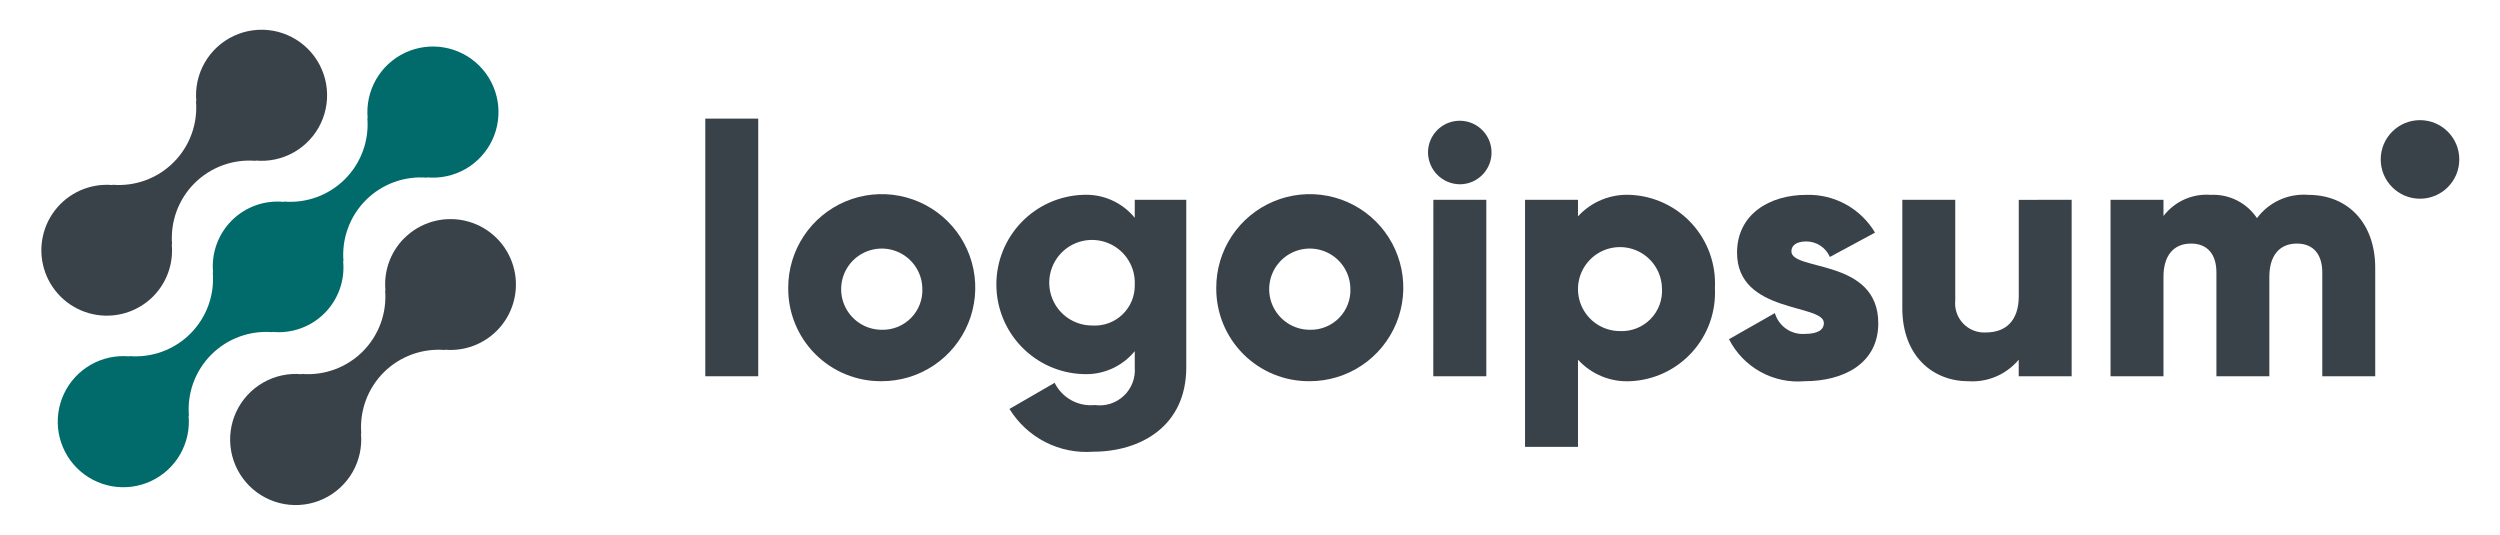
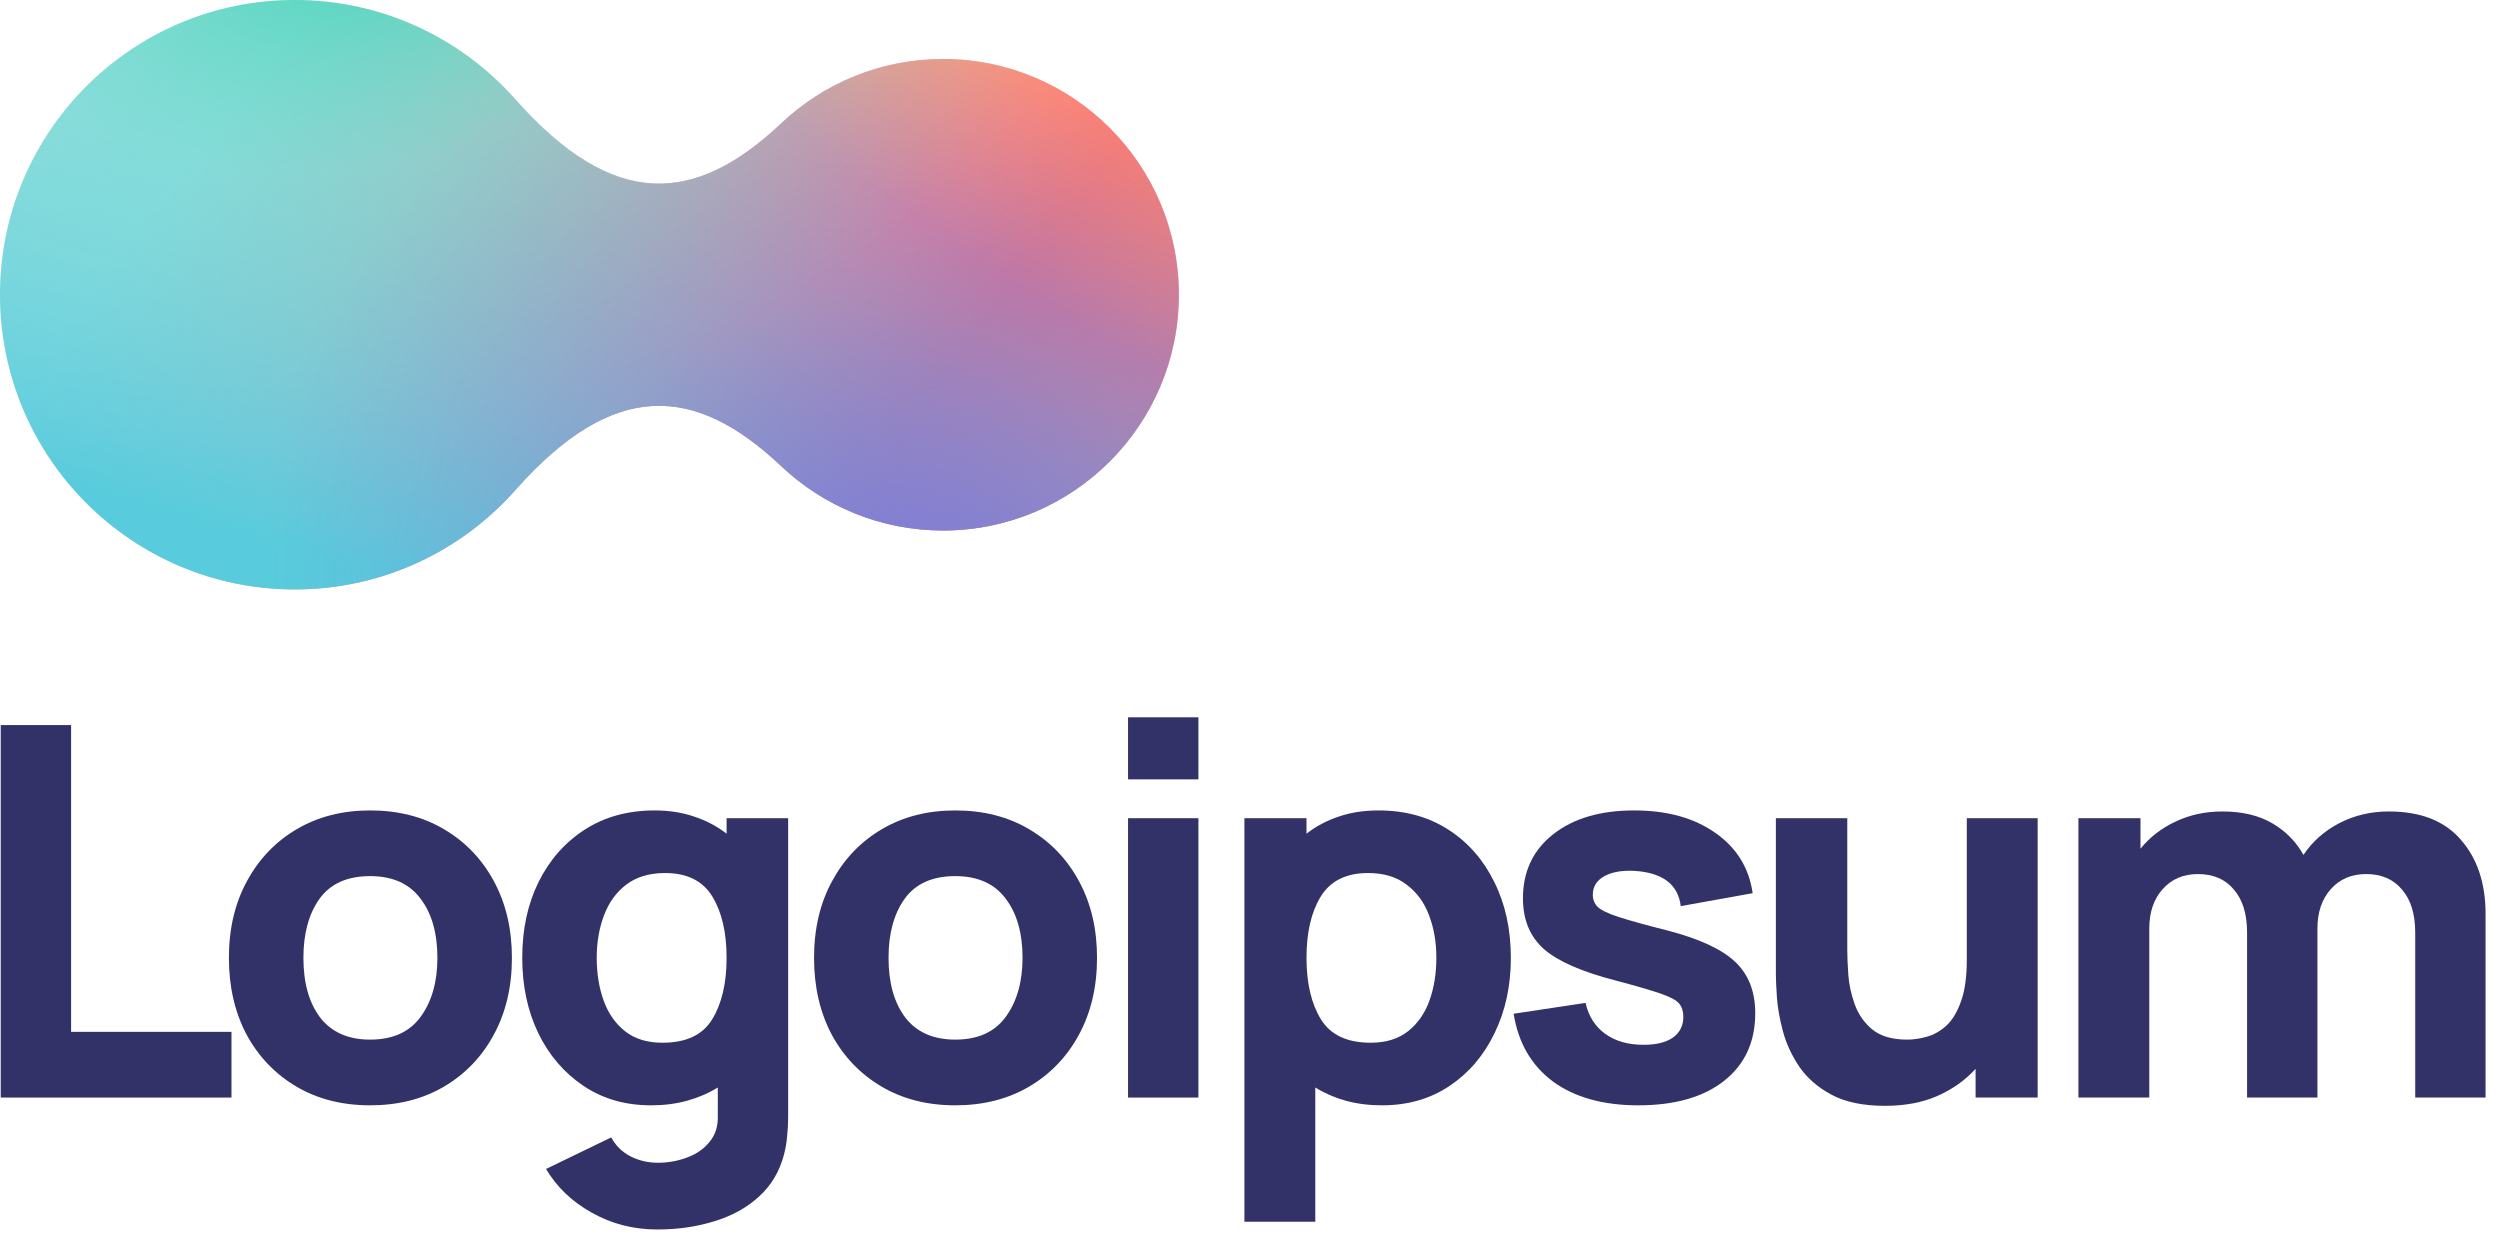
- <svg xmlns="http://www.w3.org/2000/svg" width="187" height="40" viewBox="0 0 187 40" fill="none">
-   <g id="Logo">
-     <path id="Vector" d="M30.225 17.828C29.72 18.336 29.333 18.95 29.092 19.625C28.851 20.3 28.762 21.02 28.831 21.733L28.807 21.709C28.878 22.549 28.764 23.394 28.475 24.186C28.185 24.977 27.727 25.696 27.131 26.292C26.535 26.888 25.816 27.347 25.024 27.636C24.233 27.926 23.388 28.039 22.548 27.968L22.572 27.992C21.567 27.898 20.559 28.117 19.683 28.618C18.807 29.119 18.107 29.878 17.678 30.791C17.25 31.704 17.113 32.728 17.287 33.721C17.461 34.715 17.938 35.631 18.651 36.344C19.365 37.057 20.282 37.533 21.275 37.706C22.269 37.879 23.292 37.742 24.205 37.312C25.118 36.883 25.876 36.182 26.377 35.306C26.877 34.43 27.094 33.42 27 32.416L27.025 32.44C26.954 31.6 27.068 30.755 27.357 29.963C27.647 29.172 28.105 28.453 28.701 27.857C29.297 27.261 30.016 26.802 30.808 26.513C31.599 26.224 32.444 26.11 33.284 26.181L33.259 26.157C34.079 26.231 34.905 26.096 35.66 25.766C36.415 25.436 37.074 24.92 37.576 24.267C38.079 23.614 38.408 22.845 38.534 22.031C38.66 21.216 38.579 20.384 38.297 19.609C38.015 18.835 37.543 18.144 36.923 17.601C36.304 17.058 35.557 16.68 34.752 16.503C33.948 16.325 33.111 16.354 32.321 16.585C31.53 16.817 30.811 17.244 30.229 17.828H30.225Z" fill="#394149" />
-     <path id="Vector_2" d="M20.389 24.848L20.364 24.824C21.078 24.896 21.799 24.808 22.474 24.567C23.15 24.327 23.764 23.939 24.271 23.432C24.779 22.925 25.167 22.311 25.409 21.636C25.65 20.96 25.738 20.239 25.667 19.525L25.692 19.549C25.621 18.709 25.734 17.864 26.024 17.073C26.313 16.281 26.772 15.562 27.368 14.966C27.964 14.371 28.683 13.912 29.474 13.623C30.266 13.333 31.111 13.22 31.951 13.291L31.925 13.267C32.93 13.361 33.939 13.143 34.816 12.643C35.692 12.143 36.392 11.384 36.822 10.471C37.251 9.558 37.388 8.534 37.215 7.54C37.041 6.546 36.565 5.63 35.852 4.916C35.138 4.203 34.222 3.727 33.228 3.553C32.234 3.38 31.21 3.517 30.297 3.946C29.384 4.376 28.626 5.076 28.125 5.952C27.625 6.829 27.407 7.838 27.501 8.843L27.477 8.817C27.548 9.657 27.435 10.502 27.146 11.294C26.857 12.086 26.398 12.805 25.802 13.401C25.206 13.996 24.487 14.455 23.695 14.745C22.904 15.034 22.059 15.147 21.219 15.076L21.243 15.101C20.529 15.03 19.808 15.117 19.132 15.358C18.457 15.598 17.843 15.986 17.335 16.494C16.828 17.001 16.439 17.614 16.198 18.29C15.957 18.965 15.869 19.686 15.94 20.4L15.916 20.376C15.987 21.216 15.873 22.061 15.584 22.852C15.294 23.644 14.835 24.362 14.24 24.958C13.644 25.554 12.925 26.013 12.134 26.302C11.342 26.592 10.497 26.705 9.657 26.635L9.681 26.659C8.677 26.564 7.667 26.782 6.791 27.282C5.915 27.783 5.214 28.541 4.785 29.454C4.356 30.368 4.218 31.391 4.392 32.385C4.566 33.379 5.042 34.295 5.755 35.009C6.469 35.722 7.385 36.198 8.379 36.372C9.373 36.546 10.396 36.408 11.309 35.979C12.223 35.55 12.981 34.849 13.482 33.973C13.982 33.096 14.2 32.087 14.105 31.083L14.131 31.107C14.06 30.267 14.173 29.422 14.463 28.63C14.752 27.839 15.211 27.12 15.807 26.524C16.403 25.928 17.121 25.469 17.913 25.18C18.704 24.89 19.549 24.777 20.389 24.848Z" fill="#006B6A" />
-     <path id="Vector_3" d="M11.453 22.172C11.959 21.664 12.345 21.05 12.586 20.375C12.827 19.7 12.916 18.98 12.847 18.267L12.872 18.291C12.801 17.451 12.914 16.605 13.204 15.813C13.493 15.022 13.952 14.303 14.549 13.707C15.145 13.111 15.864 12.652 16.656 12.363C17.448 12.074 18.293 11.961 19.133 12.032L19.108 12.008C20.112 12.102 21.121 11.884 21.997 11.384C22.873 10.883 23.573 10.125 24.002 9.212C24.431 8.299 24.568 7.276 24.395 6.283C24.221 5.289 23.745 4.373 23.032 3.66C22.319 2.947 21.403 2.471 20.409 2.297C19.416 2.124 18.392 2.261 17.48 2.69C16.567 3.119 15.808 3.819 15.308 4.695C14.808 5.571 14.59 6.58 14.684 7.584L14.66 7.56C14.731 8.4 14.617 9.245 14.328 10.037C14.039 10.828 13.58 11.547 12.984 12.143C12.388 12.739 11.669 13.197 10.878 13.487C10.086 13.776 9.241 13.89 8.401 13.819L8.425 13.843C7.605 13.769 6.779 13.904 6.024 14.234C5.27 14.565 4.611 15.081 4.108 15.734C3.606 16.387 3.277 17.156 3.151 17.97C3.025 18.784 3.107 19.617 3.388 20.391C3.67 21.166 4.143 21.856 4.762 22.399C5.382 22.942 6.129 23.32 6.933 23.497C7.738 23.675 8.574 23.646 9.365 23.415C10.155 23.183 10.874 22.756 11.456 22.172H11.453Z" fill="#394149" />
-     <path id="Vector_4" d="M52.756 8.873H56.716V28.144H52.756V8.873Z" fill="#394149" />
-     <path id="Vector_5" d="M58.959 21.545C58.953 20.16 59.359 18.805 60.124 17.651C60.889 16.497 61.98 15.596 63.258 15.062C64.536 14.528 65.943 14.386 67.302 14.652C68.661 14.919 69.91 15.583 70.892 16.561C71.873 17.538 72.542 18.784 72.814 20.142C73.086 21.5 72.95 22.908 72.421 24.188C71.892 25.468 70.996 26.562 69.844 27.332C68.693 28.102 67.34 28.513 65.955 28.513C65.035 28.524 64.123 28.351 63.272 28.005C62.42 27.659 61.646 27.146 60.994 26.498C60.343 25.849 59.828 25.077 59.478 24.226C59.128 23.376 58.952 22.465 58.959 21.545ZM68.991 21.545C68.974 20.948 68.782 20.37 68.438 19.881C68.095 19.393 67.615 19.017 67.058 18.8C66.502 18.583 65.894 18.534 65.311 18.661C64.727 18.788 64.194 19.084 63.777 19.512C63.361 19.94 63.08 20.481 62.97 21.068C62.859 21.655 62.924 22.261 63.157 22.811C63.389 23.361 63.778 23.831 64.276 24.161C64.774 24.491 65.358 24.667 65.955 24.667C66.364 24.678 66.77 24.604 67.15 24.45C67.528 24.295 67.871 24.064 68.157 23.771C68.442 23.478 68.663 23.129 68.807 22.746C68.95 22.363 69.013 21.954 68.991 21.545Z" fill="#394149" />
-     <path id="Vector_6" d="M88.733 14.945V27.479C88.733 31.913 85.275 33.788 81.764 33.788C80.528 33.88 79.29 33.631 78.187 33.066C77.083 32.502 76.156 31.644 75.508 30.588L78.887 28.635C79.159 29.185 79.594 29.64 80.131 29.937C80.669 30.234 81.285 30.36 81.896 30.297C82.287 30.352 82.684 30.317 83.06 30.197C83.436 30.076 83.779 29.873 84.066 29.602C84.352 29.331 84.574 28.999 84.715 28.63C84.855 28.262 84.911 27.866 84.879 27.473V26.267C84.415 26.834 83.825 27.285 83.155 27.583C82.486 27.881 81.756 28.018 81.024 27.983C79.282 27.928 77.63 27.197 76.418 25.946C75.206 24.695 74.528 23.02 74.528 21.278C74.528 19.536 75.206 17.861 76.418 16.61C77.63 15.359 79.282 14.628 81.024 14.573C81.756 14.538 82.486 14.675 83.155 14.973C83.825 15.271 84.415 15.722 84.879 16.289V14.943L88.733 14.945ZM84.88 21.28C84.907 20.642 84.742 20.01 84.406 19.467C84.071 18.923 83.581 18.492 82.998 18.23C82.416 17.967 81.769 17.885 81.139 17.993C80.51 18.102 79.927 18.396 79.466 18.839C79.006 19.281 78.688 19.851 78.554 20.476C78.42 21.1 78.476 21.751 78.715 22.343C78.954 22.936 79.364 23.443 79.894 23.8C80.424 24.157 81.048 24.348 81.687 24.347C82.103 24.376 82.52 24.317 82.912 24.175C83.305 24.033 83.662 23.81 83.963 23.521C84.264 23.233 84.501 22.884 84.659 22.498C84.817 22.112 84.892 21.697 84.88 21.28Z" fill="#394149" />
-     <path id="Vector_7" d="M90.976 21.545C90.97 20.16 91.376 18.805 92.141 17.651C92.907 16.497 93.997 15.596 95.275 15.062C96.553 14.528 97.961 14.386 99.32 14.652C100.678 14.919 101.928 15.583 102.909 16.561C103.89 17.538 104.559 18.784 104.831 20.142C105.104 21.5 104.967 22.908 104.438 24.188C103.909 25.468 103.013 26.562 101.862 27.332C100.71 28.102 99.357 28.513 97.972 28.513C97.053 28.524 96.14 28.351 95.289 28.005C94.437 27.659 93.663 27.146 93.012 26.498C92.36 25.849 91.845 25.077 91.495 24.226C91.146 23.376 90.969 22.465 90.976 21.545ZM101.008 21.545C100.991 20.948 100.799 20.37 100.456 19.881C100.112 19.393 99.632 19.017 99.076 18.8C98.519 18.583 97.911 18.534 97.328 18.661C96.744 18.788 96.211 19.084 95.794 19.512C95.378 19.94 95.097 20.481 94.987 21.068C94.876 21.655 94.941 22.261 95.174 22.811C95.406 23.361 95.796 23.831 96.293 24.161C96.791 24.491 97.375 24.667 97.972 24.667C98.381 24.678 98.788 24.604 99.167 24.45C99.546 24.295 99.889 24.064 100.174 23.771C100.459 23.478 100.68 23.129 100.824 22.746C100.967 22.363 101.03 21.954 101.008 21.545Z" fill="#394149" />
-     <path id="Vector_8" d="M106.815 11.408C106.815 10.938 106.954 10.479 107.215 10.088C107.476 9.697 107.847 9.393 108.281 9.213C108.716 9.033 109.193 8.986 109.654 9.078C110.115 9.169 110.538 9.396 110.871 9.728C111.203 10.06 111.429 10.484 111.521 10.944C111.613 11.405 111.566 11.883 111.386 12.317C111.206 12.751 110.901 13.123 110.511 13.384C110.12 13.645 109.661 13.784 109.191 13.784C108.562 13.778 107.962 13.525 107.517 13.081C107.073 12.637 106.821 12.036 106.815 11.408ZM107.215 14.945H111.176V28.145H107.209L107.215 14.945Z" fill="#394149" />
-     <path id="Vector_9" d="M128.275 21.545C128.32 22.418 128.193 23.291 127.901 24.114C127.608 24.937 127.155 25.694 126.569 26.341C125.983 26.989 125.274 27.514 124.484 27.887C123.694 28.26 122.838 28.473 121.965 28.513C121.231 28.553 120.498 28.43 119.818 28.151C119.138 27.872 118.528 27.446 118.033 26.903V33.424H114.073V14.945H118.033V16.185C118.528 15.642 119.138 15.216 119.818 14.938C120.498 14.66 121.232 14.536 121.965 14.576C122.838 14.617 123.694 14.829 124.485 15.202C125.275 15.575 125.983 16.1 126.57 16.748C127.156 17.396 127.609 18.153 127.901 18.977C128.194 19.8 128.321 20.673 128.275 21.545ZM124.315 21.545C124.299 20.928 124.102 20.328 123.747 19.822C123.393 19.316 122.897 18.925 122.322 18.7C121.746 18.474 121.117 18.423 120.513 18.553C119.909 18.683 119.357 18.988 118.925 19.431C118.494 19.873 118.203 20.433 118.088 21.04C117.973 21.648 118.04 22.275 118.28 22.845C118.52 23.414 118.923 23.9 119.438 24.242C119.953 24.583 120.557 24.765 121.175 24.765C121.599 24.784 122.022 24.713 122.417 24.557C122.812 24.401 123.17 24.163 123.466 23.859C123.763 23.555 123.991 23.192 124.138 22.793C124.284 22.394 124.344 21.969 124.315 21.545Z" fill="#394149" />
-     <path id="Vector_10" d="M140.495 24.184C140.495 27.22 137.856 28.513 135.005 28.513C133.853 28.618 132.697 28.374 131.685 27.814C130.673 27.254 129.853 26.403 129.329 25.372L132.76 23.419C132.899 23.895 133.197 24.31 133.604 24.593C134.012 24.877 134.505 25.012 135 24.976C135.949 24.976 136.425 24.685 136.425 24.159C136.425 22.705 129.931 23.472 129.931 18.905C129.931 16.027 132.36 14.576 135.105 14.576C136.137 14.543 137.159 14.788 138.064 15.285C138.969 15.782 139.725 16.512 140.252 17.4L136.873 19.221C136.725 18.876 136.479 18.581 136.164 18.375C135.849 18.168 135.481 18.059 135.105 18.06C134.419 18.06 133.996 18.327 133.996 18.799C134.001 20.304 140.495 19.3 140.495 24.184Z" fill="#394149" />
-     <path id="Vector_11" d="M154.96 14.945V28.145H151V26.904C150.543 27.452 149.963 27.883 149.307 28.163C148.651 28.443 147.939 28.564 147.227 28.515C144.56 28.515 142.293 26.615 142.293 23.048V14.945H146.253V22.468C146.22 22.782 146.256 23.1 146.359 23.399C146.46 23.698 146.627 23.972 146.845 24.2C147.064 24.429 147.329 24.607 147.624 24.722C147.917 24.837 148.233 24.887 148.549 24.868C150.001 24.868 151.004 24.024 151.004 22.149V14.949L154.96 14.945Z" fill="#394149" />
-     <path id="Vector_12" d="M177.667 20.04V28.144H173.707V20.383C173.707 19.063 173.073 18.219 171.807 18.219C170.487 18.219 169.747 19.143 169.747 20.7V28.144H165.788V20.383C165.788 19.063 165.155 18.219 163.887 18.219C162.567 18.219 161.828 19.143 161.828 20.7V28.144H157.868V14.944H161.828V16.157C162.239 15.619 162.777 15.192 163.395 14.916C164.013 14.639 164.691 14.522 165.365 14.575C166.043 14.541 166.717 14.684 167.324 14.99C167.929 15.295 168.445 15.752 168.823 16.316C169.261 15.726 169.843 15.256 170.512 14.952C171.181 14.647 171.917 14.518 172.651 14.575C175.681 14.576 177.667 16.74 177.667 20.04Z" fill="#394149" />
-     <path id="Vector_13" d="M181.016 14.864C182.639 14.864 183.955 13.548 183.955 11.925C183.955 10.302 182.639 8.987 181.016 8.987C179.393 8.987 178.077 10.302 178.077 11.925C178.077 13.548 179.393 14.864 181.016 14.864Z" fill="#394149" />
-   </g>
+ <svg xmlns="http://www.w3.org/2000/svg" id="logo-46" class="gradient" width="123" height="61" viewBox="0 0 123 61" fill="none">
+   <path d="M0.036 54H11.389V50.767H3.498V35.673H0.036V54Z" fill="#333268" class="cneutral" />
+   <path d="M18.211 54.382C19.586 54.382 20.795 54.076 21.839 53.465C22.891 52.846 23.709 51.993 24.295 50.907C24.889 49.813 25.186 48.553 25.186 47.127C25.186 45.71 24.893 44.459 24.308 43.373C23.722 42.278 22.903 41.421 21.851 40.802C20.808 40.182 19.594 39.873 18.211 39.873C16.854 39.873 15.653 40.178 14.61 40.789C13.566 41.4 12.747 42.253 12.153 43.347C11.559 44.433 11.262 45.693 11.262 47.127C11.262 48.544 11.551 49.8 12.128 50.895C12.713 51.981 13.528 52.833 14.571 53.453C15.615 54.072 16.828 54.382 18.211 54.382ZM18.211 51.149C17.134 51.149 16.315 50.788 15.755 50.067C15.203 49.338 14.928 48.358 14.928 47.127C14.928 45.931 15.191 44.964 15.717 44.225C16.251 43.479 17.083 43.105 18.211 43.105C19.306 43.105 20.129 43.47 20.68 44.2C21.24 44.93 21.52 45.905 21.52 47.127C21.52 48.307 21.245 49.274 20.693 50.029C20.15 50.776 19.323 51.149 18.211 51.149Z" fill="#333268" class="cneutral" />
+   <path d="M32.032 54.382C32.677 54.382 33.271 54.305 33.814 54.153C34.365 54 34.866 53.784 35.316 53.504V54.891C35.333 55.4 35.201 55.824 34.921 56.164C34.65 56.511 34.285 56.77 33.827 56.94C33.368 57.118 32.88 57.207 32.363 57.207C31.879 57.207 31.43 57.101 31.014 56.889C30.607 56.677 30.293 56.367 30.072 55.96L26.865 57.513C27.391 58.404 28.142 59.121 29.117 59.664C30.093 60.215 31.166 60.491 32.337 60.491C33.347 60.491 34.285 60.355 35.15 60.084C36.016 59.821 36.745 59.418 37.339 58.874C37.942 58.331 38.353 57.64 38.574 56.8C38.65 56.503 38.701 56.202 38.727 55.896C38.76 55.599 38.777 55.281 38.777 54.942V40.255H35.748V41.018C35.282 40.653 34.751 40.373 34.157 40.178C33.572 39.974 32.923 39.873 32.21 39.873C30.895 39.873 29.75 40.187 28.774 40.815C27.798 41.442 27.039 42.304 26.496 43.398C25.961 44.484 25.694 45.727 25.694 47.127C25.694 48.502 25.957 49.736 26.483 50.831C27.017 51.925 27.76 52.791 28.71 53.427C29.66 54.064 30.768 54.382 32.032 54.382ZM32.592 51.302C31.845 51.302 31.234 51.115 30.759 50.742C30.284 50.368 29.932 49.868 29.703 49.24C29.474 48.604 29.359 47.899 29.359 47.127C29.359 46.364 29.478 45.668 29.716 45.04C29.953 44.404 30.318 43.899 30.81 43.525C31.311 43.144 31.947 42.953 32.719 42.953C33.805 42.953 34.582 43.339 35.048 44.111C35.515 44.874 35.748 45.88 35.748 47.127C35.748 48.374 35.511 49.384 35.036 50.156C34.569 50.92 33.754 51.302 32.592 51.302Z" fill="#333268" class="cneutral" />
+   <path d="M47 54.382C48.374 54.382 49.584 54.076 50.627 53.465C51.679 52.846 52.498 51.993 53.084 50.907C53.677 49.813 53.974 48.553 53.974 47.127C53.974 45.71 53.682 44.459 53.096 43.373C52.511 42.278 51.692 41.421 50.64 40.802C49.596 40.182 48.383 39.873 47 39.873C45.642 39.873 44.442 40.178 43.398 40.789C42.354 41.4 41.536 42.253 40.942 43.347C40.348 44.433 40.051 45.693 40.051 47.127C40.051 48.544 40.339 49.8 40.916 50.895C41.502 51.981 42.316 52.833 43.36 53.453C44.404 54.072 45.617 54.382 47 54.382ZM47 51.149C45.922 51.149 45.103 50.788 44.543 50.067C43.992 49.338 43.716 48.358 43.716 47.127C43.716 45.931 43.979 44.964 44.505 44.225C45.04 43.479 45.871 43.105 47 43.105C48.094 43.105 48.917 43.47 49.469 44.2C50.029 44.93 50.309 45.905 50.309 47.127C50.309 48.307 50.033 49.274 49.482 50.029C48.939 50.776 48.111 51.149 47 51.149Z" fill="#333268" class="cneutral" />
+   <path d="M55.5 38.345H58.962V35.291H55.5V38.345ZM55.5 54H58.962V40.255H55.5V54Z" fill="#333268" class="cneutral" />
+   <path d="M61.225 60.109H64.712V53.504C65.162 53.784 65.659 54 66.201 54.153C66.753 54.305 67.351 54.382 67.996 54.382C69.26 54.382 70.368 54.064 71.318 53.427C72.268 52.791 73.006 51.925 73.532 50.831C74.067 49.736 74.334 48.502 74.334 47.127C74.334 45.727 74.063 44.484 73.52 43.398C72.985 42.304 72.23 41.442 71.254 40.815C70.278 40.187 69.133 39.873 67.818 39.873C67.105 39.873 66.452 39.974 65.858 40.178C65.272 40.373 64.746 40.653 64.28 41.018V40.255H61.225V60.109ZM67.436 51.302C66.282 51.302 65.468 50.92 64.992 50.156C64.517 49.384 64.28 48.374 64.28 47.127C64.28 45.88 64.513 44.874 64.98 44.111C65.455 43.339 66.231 42.953 67.309 42.953C68.081 42.953 68.713 43.144 69.205 43.525C69.706 43.899 70.075 44.404 70.312 45.04C70.55 45.668 70.669 46.364 70.669 47.127C70.669 47.899 70.554 48.604 70.325 49.24C70.096 49.868 69.744 50.368 69.269 50.742C68.794 51.115 68.183 51.302 67.436 51.302Z" fill="#333268" class="cneutral" />
+   <path d="M80.606 54.382C82.404 54.382 83.813 53.979 84.831 53.173C85.849 52.367 86.358 51.259 86.358 49.851C86.358 48.782 86.027 47.938 85.366 47.318C84.712 46.699 83.601 46.185 82.031 45.778C80.962 45.507 80.164 45.286 79.638 45.116C79.121 44.947 78.777 44.781 78.607 44.62C78.446 44.459 78.366 44.259 78.366 44.022C78.366 43.623 78.556 43.318 78.938 43.105C79.329 42.893 79.842 42.809 80.478 42.851C81.827 42.953 82.566 43.53 82.693 44.582L86.231 43.945C86.053 42.698 85.442 41.71 84.398 40.98C83.355 40.242 82.022 39.873 80.402 39.873C78.739 39.873 77.411 40.263 76.418 41.044C75.426 41.824 74.929 42.876 74.929 44.2C74.929 45.252 75.273 46.084 75.96 46.694C76.647 47.297 77.831 47.815 79.511 48.247C80.504 48.51 81.234 48.722 81.7 48.884C82.175 49.045 82.481 49.21 82.617 49.38C82.752 49.541 82.82 49.758 82.82 50.029C82.82 50.462 82.65 50.801 82.311 51.047C81.972 51.285 81.488 51.404 80.86 51.404C80.097 51.404 79.464 51.221 78.964 50.856C78.472 50.492 78.153 49.987 78.009 49.342L74.471 49.876C74.7 51.31 75.345 52.422 76.406 53.211C77.475 53.992 78.875 54.382 80.606 54.382Z" fill="#333268" class="cneutral" />
+   <path d="M92.744 54.407C93.737 54.407 94.602 54.242 95.341 53.911C96.079 53.58 96.698 53.139 97.199 52.587V54H100.253V40.255H96.766V47.229C96.766 48.078 96.668 48.765 96.473 49.291C96.287 49.809 96.045 50.203 95.748 50.474C95.451 50.738 95.133 50.916 94.793 51.009C94.454 51.102 94.136 51.149 93.839 51.149C93.101 51.149 92.528 50.984 92.121 50.653C91.722 50.322 91.433 49.91 91.255 49.418C91.077 48.926 90.971 48.438 90.937 47.955C90.903 47.462 90.886 47.059 90.886 46.745V40.255H87.373V47.967C87.373 48.196 87.39 48.561 87.424 49.062C87.458 49.562 87.556 50.118 87.717 50.729C87.878 51.331 88.145 51.913 88.519 52.473C88.901 53.033 89.431 53.495 90.11 53.86C90.788 54.225 91.667 54.407 92.744 54.407Z" fill="#333268" class="cneutral" />
+   <path d="M102.258 54H105.745V45.676C105.745 44.887 105.961 44.247 106.394 43.755C106.835 43.254 107.416 43.004 108.138 43.004C108.893 43.004 109.483 43.258 109.907 43.767C110.339 44.268 110.556 44.972 110.556 45.88V54H114.018V45.676C114.018 44.887 114.234 44.247 114.667 43.755C115.108 43.254 115.689 43.004 116.41 43.004C117.166 43.004 117.755 43.258 118.179 43.767C118.612 44.268 118.829 44.972 118.829 45.88V54H122.29V44.964C122.29 43.462 121.887 42.248 121.081 41.324C120.284 40.39 119.1 39.924 117.53 39.924C116.648 39.924 115.838 40.114 115.099 40.496C114.361 40.878 113.772 41.4 113.33 42.062C112.974 41.417 112.465 40.899 111.803 40.509C111.141 40.119 110.318 39.924 109.334 39.924C108.502 39.924 107.739 40.089 107.043 40.42C106.347 40.742 105.77 41.188 105.312 41.756V40.255H102.258V54Z" fill="#333268" class="cneutral" />
+   <path d="M-6.39719e-07 14.5C6.0374e-08 6.492 6.492 1.6959e-06 14.5 2.39599e-06C18.842 2.77556e-06 22.738 1.908 25.395 4.932C30.217 10.345 34.204 10.06 38.438 6.064C40.515 4.102 43.317 2.9 46.4 2.9C52.806 2.9 58 8.094 58 14.5C58 20.907 52.806 26.1 46.4 26.1C43.317 26.1 40.515 24.898 38.438 22.936C34.205 18.941 30.219 18.655 25.399 24.064C22.741 27.09 18.844 29 14.5 29C6.492 29 -1.33981e-06 22.508 -6.39719e-07 14.5Z" fill="#F2F5FA" />
+   <path d="M-6.39719e-07 14.5C6.0374e-08 6.492 6.492 1.6959e-06 14.5 2.39599e-06C18.842 2.77556e-06 22.738 1.908 25.395 4.932C30.217 10.345 34.204 10.06 38.438 6.064C40.515 4.102 43.317 2.9 46.4 2.9C52.806 2.9 58 8.094 58 14.5C58 20.907 52.806 26.1 46.4 26.1C43.317 26.1 40.515 24.898 38.438 22.936C34.205 18.941 30.219 18.655 25.399 24.064C22.741 27.09 18.844 29 14.5 29C6.492 29 -1.33981e-06 22.508 -6.39719e-07 14.5Z" fill="url(#paint0_linear_1422_596)" />
+   <path d="M-6.39719e-07 14.5C6.0374e-08 6.492 6.492 1.6959e-06 14.5 2.39599e-06C18.842 2.77556e-06 22.738 1.908 25.395 4.932C30.217 10.345 34.204 10.06 38.438 6.064C40.515 4.102 43.317 2.9 46.4 2.9C52.806 2.9 58 8.094 58 14.5C58 20.907 52.806 26.1 46.4 26.1C43.317 26.1 40.515 24.898 38.438 22.936C34.205 18.941 30.219 18.655 25.399 24.064C22.741 27.09 18.844 29 14.5 29C6.492 29 -1.33981e-06 22.508 -6.39719e-07 14.5Z" fill="url(#paint1_linear_1422_596)" />
+   <path d="M-6.39719e-07 14.5C6.0374e-08 6.492 6.492 1.6959e-06 14.5 2.39599e-06C18.842 2.77556e-06 22.738 1.908 25.395 4.932C30.217 10.345 34.204 10.06 38.438 6.064C40.515 4.102 43.317 2.9 46.4 2.9C52.806 2.9 58 8.094 58 14.5C58 20.907 52.806 26.1 46.4 26.1C43.317 26.1 40.515 24.898 38.438 22.936C34.205 18.941 30.219 18.655 25.399 24.064C22.741 27.09 18.844 29 14.5 29C6.492 29 -1.33981e-06 22.508 -6.39719e-07 14.5Z" fill="url(#paint2_radial_1422_596)" />
+   <path d="M-6.39719e-07 14.5C6.0374e-08 6.492 6.492 1.6959e-06 14.5 2.39599e-06C18.842 2.77556e-06 22.738 1.908 25.395 4.932C30.217 10.345 34.204 10.06 38.438 6.064C40.515 4.102 43.317 2.9 46.4 2.9C52.806 2.9 58 8.094 58 14.5C58 20.907 52.806 26.1 46.4 26.1C43.317 26.1 40.515 24.898 38.438 22.936C34.205 18.941 30.219 18.655 25.399 24.064C22.741 27.09 18.844 29 14.5 29C6.492 29 -1.33981e-06 22.508 -6.39719e-07 14.5Z" fill="url(#paint3_radial_1422_596)" />
+   <path d="M-6.39719e-07 14.5C6.0374e-08 6.492 6.492 1.6959e-06 14.5 2.39599e-06C18.842 2.77556e-06 22.738 1.908 25.395 4.932C30.217 10.345 34.204 10.06 38.438 6.064C40.515 4.102 43.317 2.9 46.4 2.9C52.806 2.9 58 8.094 58 14.5C58 20.907 52.806 26.1 46.4 26.1C43.317 26.1 40.515 24.898 38.438 22.936C34.205 18.941 30.219 18.655 25.399 24.064C22.741 27.09 18.844 29 14.5 29C6.492 29 -1.33981e-06 22.508 -6.39719e-07 14.5Z" fill="url(#paint4_radial_1422_596)" />
+   <defs>
+     <linearGradient id="paint0_linear_1422_596" x1="43.696" y1="21.707" x2="10.304" y2="-4.243" gradientUnits="userSpaceOnUse">
+       <stop class="ccustom" stop-color="#FF557E" />
+       <stop class="ccompli1" offset="0.841" stop-color="#FF5555" stop-opacity="0" />
+     </linearGradient>
+     <linearGradient id="paint1_linear_1422_596" x1="14.502" y1="27.055" x2="23.424" y2="-3.85" gradientUnits="userSpaceOnUse">
+       <stop class="ccompli1" stop-color="#58CCDC" />
+       <stop class="ccompli1" offset="1" stop-color="#58CCDC" stop-opacity="0" />
+     </linearGradient>
+     <radialGradient id="paint2_radial_1422_596" cx="0" cy="0" r="1" gradientUnits="userSpaceOnUse" gradientTransform="translate(45.4879 35.041) rotate(-122.928) scale(37.051 30.3393)">
+       <stop class="ccompli2" stop-color="#8263DB" />
+       <stop offset="0.569" stop-color="#8172DA" stop-opacity="0.26" />
+       <stop class="ccompli2" offset="1" stop-color="#8172DA" stop-opacity="0" />
+     </radialGradient>
+     <radialGradient id="paint3_radial_1422_596" cx="0" cy="0" r="1" gradientUnits="userSpaceOnUse" gradientTransform="translate(18.3021 -4.19503) rotate(77.6745) scale(24.9567 39.2264)">
+       <stop class="ccompli1" stop-color="#41D1B7" />
+       <stop class="ccompli1" offset="0.493" stop-color="#41D1B7" stop-opacity="0.35" />
+       <stop class="ccompli1" offset="1" stop-color="#41D1B7" stop-opacity="0" />
+     </radialGradient>
+     <radialGradient id="paint4_radial_1422_596" cx="0" cy="0" r="1" gradientUnits="userSpaceOnUse" gradientTransform="translate(59.6446 -10.7446) rotate(125.113) scale(27.1121 57.4261)">
+       <stop class="ccompli2" stop-color="#FFEC45" />
+       <stop class="ccompli2" offset="0.549" stop-color="#FFEC45" stop-opacity="0.3" />
+       <stop class="ccompli2" offset="0.961" stop-color="#FFEC45" stop-opacity="0" />
+     </radialGradient>
+   </defs>
</svg>
